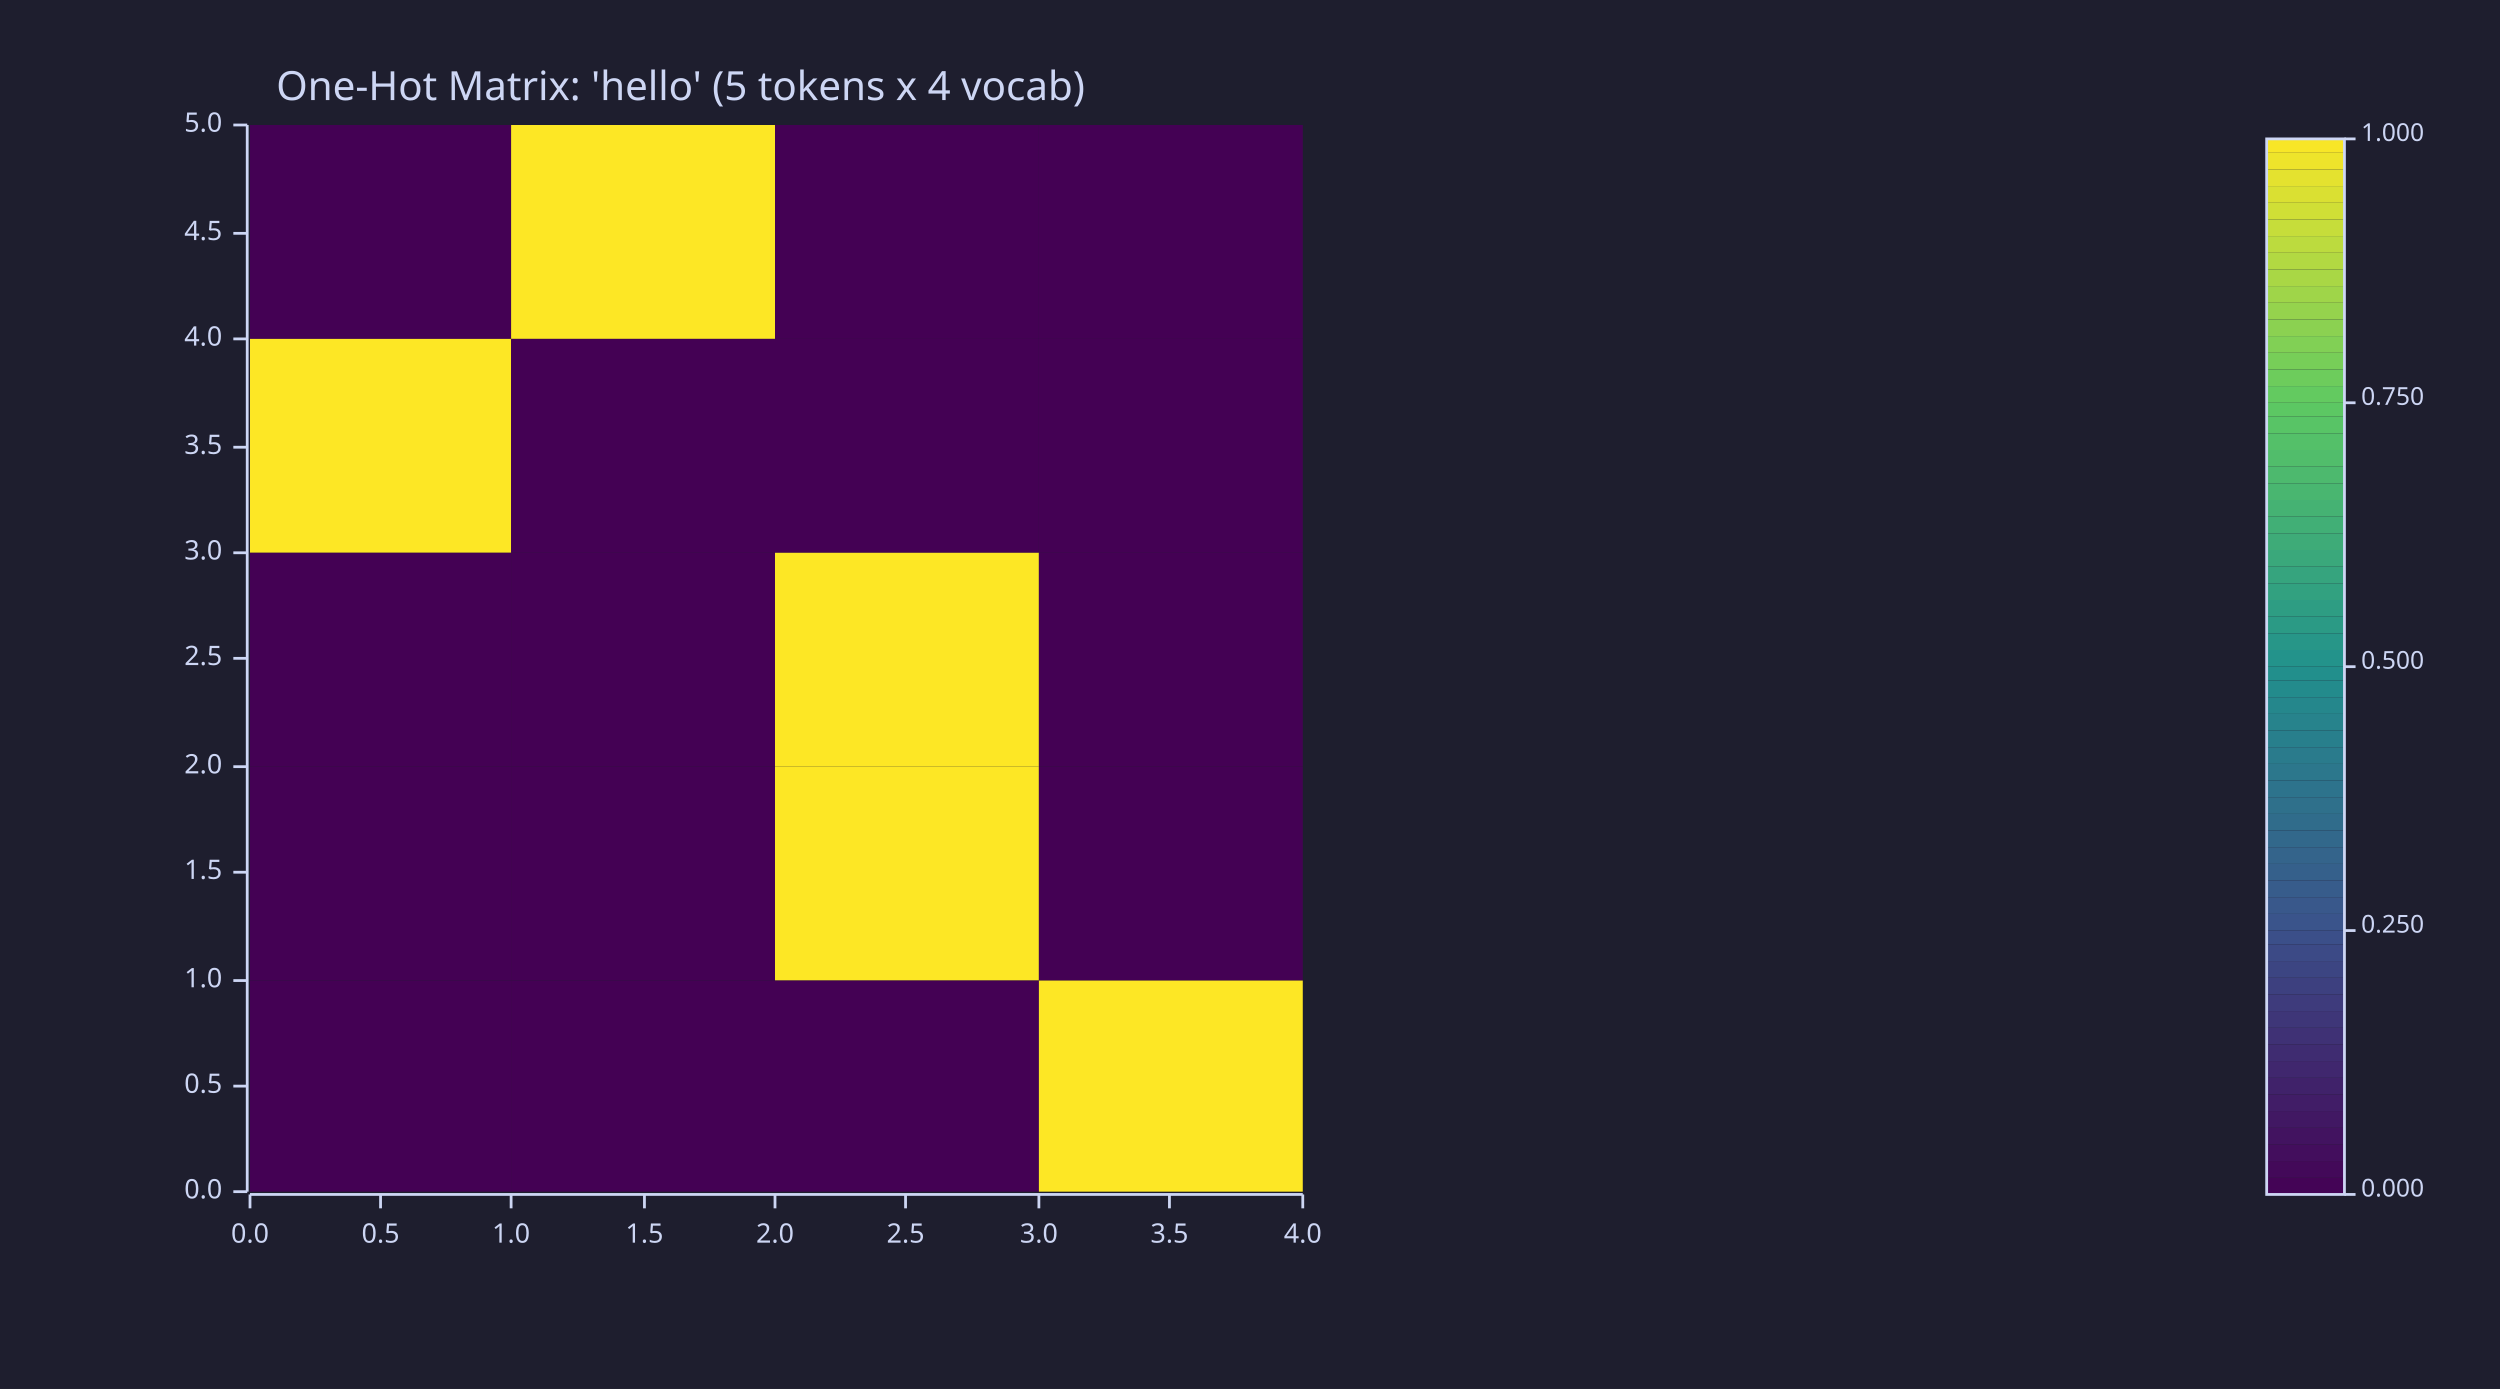
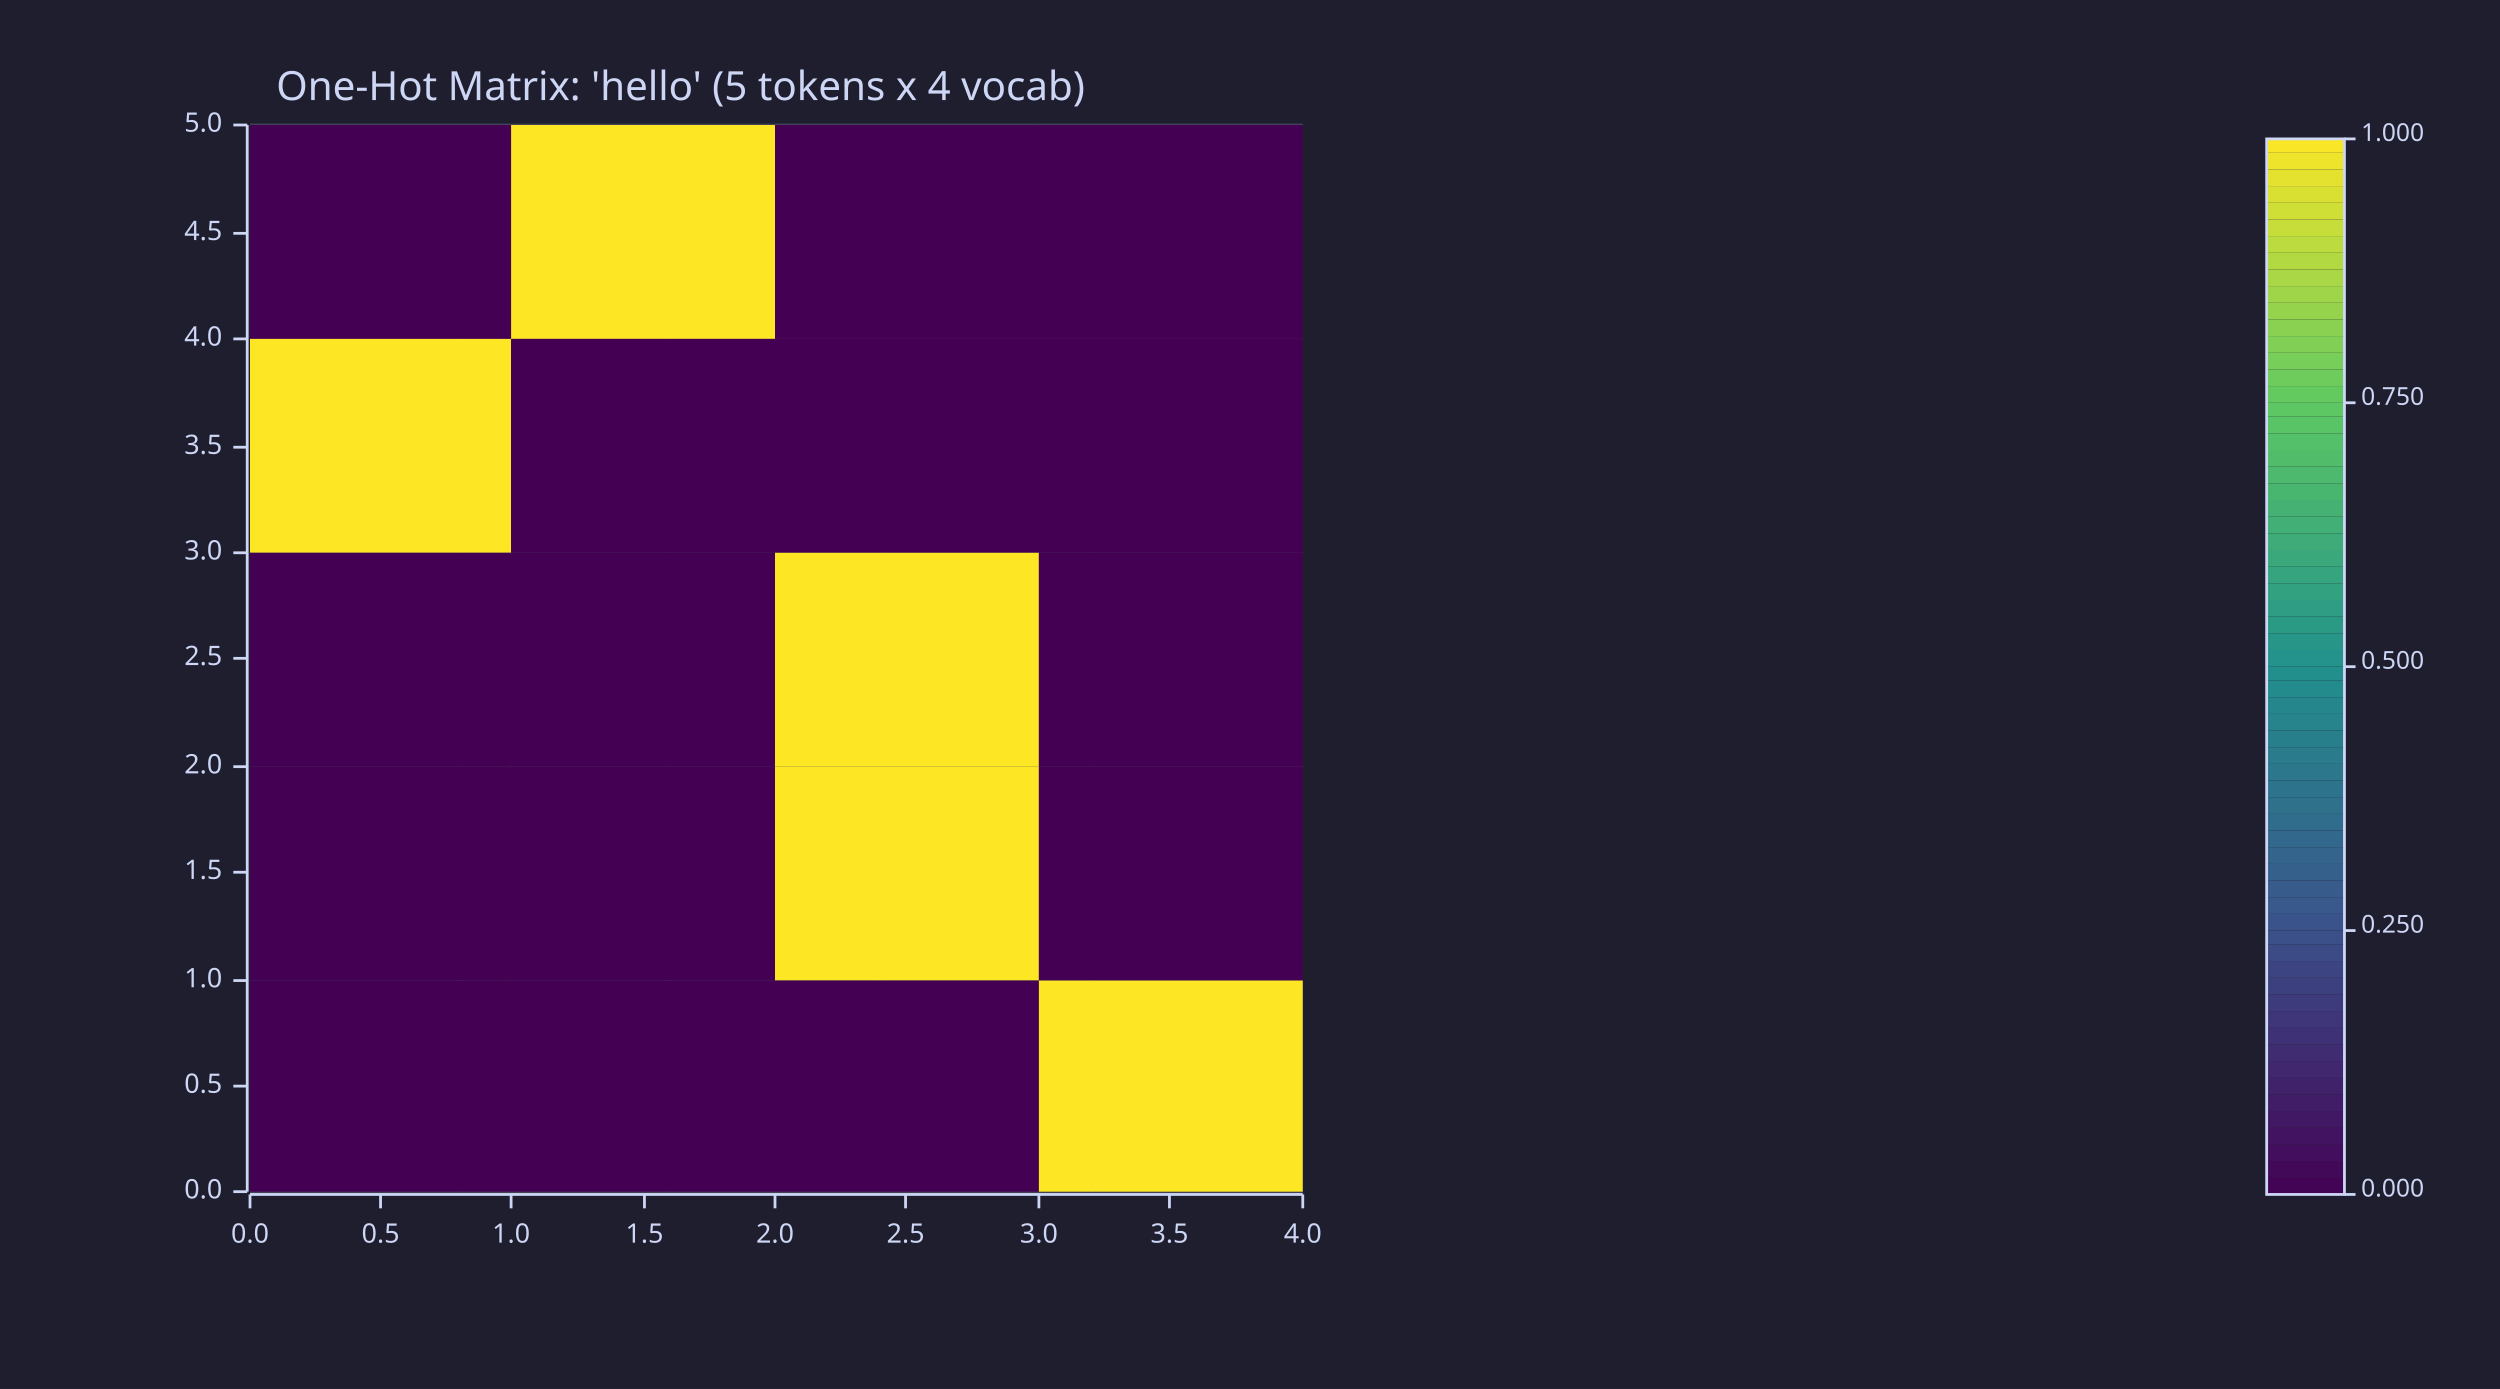
<svg xmlns="http://www.w3.org/2000/svg" width="900" height="500" viewBox="0 0 900 500">
  <rect x="0" y="0" width="900" height="500" opacity="1" fill="#1E1E2E" stroke="none" />
  <rect x="0" y="0" width="900" height="500" opacity="1" fill="#1E1E2E" stroke="none" />
  <text x="245" y="25" dy="0.76em" text-anchor="middle" font-family="sans-serif" font-size="14.516" opacity="1" fill="#CDD6F4">
One-Hot Matrix: 'hello' (5 tokens x 4 vocab)
</text>
  <text x="20" y="237" dy="0.76em" text-anchor="middle" font-family="sans-serif" font-size="11.29" opacity="1" fill="#CDD6F4" transform="rotate(270, 20, 237)">

</text>
  <text x="280" y="480" dy="-0.5ex" text-anchor="middle" font-family="sans-serif" font-size="11.29" opacity="1" fill="#CDD6F4">

</text>
  <polyline fill="none" opacity="1" stroke="#CDD6F4" stroke-width="1" points="89,45 89,429 " />
  <text x="80" y="429" dy="0.5ex" text-anchor="end" font-family="sans-serif" font-size="9.677" opacity="1" fill="#CDD6F4">
0.0
</text>
  <polyline fill="none" opacity="1" stroke="#CDD6F4" stroke-width="1" points="84,429 89,429 " />
  <text x="80" y="391" dy="0.5ex" text-anchor="end" font-family="sans-serif" font-size="9.677" opacity="1" fill="#CDD6F4">
0.5
</text>
  <polyline fill="none" opacity="1" stroke="#CDD6F4" stroke-width="1" points="84,391 89,391 " />
  <text x="80" y="353" dy="0.5ex" text-anchor="end" font-family="sans-serif" font-size="9.677" opacity="1" fill="#CDD6F4">
1.0
</text>
  <polyline fill="none" opacity="1" stroke="#CDD6F4" stroke-width="1" points="84,353 89,353 " />
  <text x="80" y="314" dy="0.5ex" text-anchor="end" font-family="sans-serif" font-size="9.677" opacity="1" fill="#CDD6F4">
1.5
</text>
  <polyline fill="none" opacity="1" stroke="#CDD6F4" stroke-width="1" points="84,314 89,314 " />
  <text x="80" y="276" dy="0.5ex" text-anchor="end" font-family="sans-serif" font-size="9.677" opacity="1" fill="#CDD6F4">
2.0
</text>
  <polyline fill="none" opacity="1" stroke="#CDD6F4" stroke-width="1" points="84,276 89,276 " />
  <text x="80" y="237" dy="0.5ex" text-anchor="end" font-family="sans-serif" font-size="9.677" opacity="1" fill="#CDD6F4">
2.5
</text>
  <polyline fill="none" opacity="1" stroke="#CDD6F4" stroke-width="1" points="84,237 89,237 " />
  <text x="80" y="199" dy="0.5ex" text-anchor="end" font-family="sans-serif" font-size="9.677" opacity="1" fill="#CDD6F4">
3.0
</text>
  <polyline fill="none" opacity="1" stroke="#CDD6F4" stroke-width="1" points="84,199 89,199 " />
  <text x="80" y="161" dy="0.5ex" text-anchor="end" font-family="sans-serif" font-size="9.677" opacity="1" fill="#CDD6F4">
3.5
</text>
  <polyline fill="none" opacity="1" stroke="#CDD6F4" stroke-width="1" points="84,161 89,161 " />
  <text x="80" y="122" dy="0.5ex" text-anchor="end" font-family="sans-serif" font-size="9.677" opacity="1" fill="#CDD6F4">
4.0
</text>
  <polyline fill="none" opacity="1" stroke="#CDD6F4" stroke-width="1" points="84,122 89,122 " />
  <text x="80" y="84" dy="0.5ex" text-anchor="end" font-family="sans-serif" font-size="9.677" opacity="1" fill="#CDD6F4">
4.5
</text>
  <polyline fill="none" opacity="1" stroke="#CDD6F4" stroke-width="1" points="84,84 89,84 " />
  <text x="80" y="45" dy="0.5ex" text-anchor="end" font-family="sans-serif" font-size="9.677" opacity="1" fill="#CDD6F4">
5.0
</text>
  <polyline fill="none" opacity="1" stroke="#CDD6F4" stroke-width="1" points="84,45 89,45 " />
  <polyline fill="none" opacity="1" stroke="#CDD6F4" stroke-width="1" points="90,430 469,430 " />
  <text x="90" y="440" dy="0.76em" text-anchor="middle" font-family="sans-serif" font-size="9.677" opacity="1" fill="#CDD6F4">
0.0
</text>
  <polyline fill="none" opacity="1" stroke="#CDD6F4" stroke-width="1" points="90,430 90,435 " />
  <text x="137" y="440" dy="0.76em" text-anchor="middle" font-family="sans-serif" font-size="9.677" opacity="1" fill="#CDD6F4">
0.5
</text>
  <polyline fill="none" opacity="1" stroke="#CDD6F4" stroke-width="1" points="137,430 137,435 " />
  <text x="184" y="440" dy="0.76em" text-anchor="middle" font-family="sans-serif" font-size="9.677" opacity="1" fill="#CDD6F4">
1.0
</text>
  <polyline fill="none" opacity="1" stroke="#CDD6F4" stroke-width="1" points="184,430 184,435 " />
  <text x="232" y="440" dy="0.76em" text-anchor="middle" font-family="sans-serif" font-size="9.677" opacity="1" fill="#CDD6F4">
1.5
</text>
  <polyline fill="none" opacity="1" stroke="#CDD6F4" stroke-width="1" points="232,430 232,435 " />
  <text x="279" y="440" dy="0.76em" text-anchor="middle" font-family="sans-serif" font-size="9.677" opacity="1" fill="#CDD6F4">
2.0
</text>
  <polyline fill="none" opacity="1" stroke="#CDD6F4" stroke-width="1" points="279,430 279,435 " />
  <text x="326" y="440" dy="0.76em" text-anchor="middle" font-family="sans-serif" font-size="9.677" opacity="1" fill="#CDD6F4">
2.5
</text>
  <polyline fill="none" opacity="1" stroke="#CDD6F4" stroke-width="1" points="326,430 326,435 " />
  <text x="374" y="440" dy="0.76em" text-anchor="middle" font-family="sans-serif" font-size="9.677" opacity="1" fill="#CDD6F4">
3.0
</text>
  <polyline fill="none" opacity="1" stroke="#CDD6F4" stroke-width="1" points="374,430 374,435 " />
  <text x="421" y="440" dy="0.76em" text-anchor="middle" font-family="sans-serif" font-size="9.677" opacity="1" fill="#CDD6F4">
3.5
</text>
  <polyline fill="none" opacity="1" stroke="#CDD6F4" stroke-width="1" points="421,430 421,435 " />
  <text x="469" y="440" dy="0.76em" text-anchor="middle" font-family="sans-serif" font-size="9.677" opacity="1" fill="#CDD6F4">
4.0
</text>
  <polyline fill="none" opacity="1" stroke="#CDD6F4" stroke-width="1" points="469,430 469,435 " />
+   <polyline fill="none" opacity="0.3" stroke="#9696B4" stroke-width="1" points="90,429 469,429 " />
+   <polyline fill="none" opacity="0.3" stroke="#9696B4" stroke-width="1" points="90,353 469,353 " />
+   <polyline fill="none" opacity="0.3" stroke="#9696B4" stroke-width="1" points="90,276 469,276 " />
+   <polyline fill="none" opacity="0.3" stroke="#9696B4" stroke-width="1" points="90,199 469,199 " />
+   <polyline fill="none" opacity="0.3" stroke="#9696B4" stroke-width="1" points="90,122 469,122 " />
+   <polyline fill="none" opacity="0.3" stroke="#9696B4" stroke-width="1" points="90,45 469,45 " />
+   <polyline fill="none" opacity="0.3" stroke="#9696B4" stroke-width="1" points="165,429 165,45 " />
+   <polyline fill="none" opacity="0.3" stroke="#9696B4" stroke-width="1" points="241,429 241,45 " />
+   <polyline fill="none" opacity="0.3" stroke="#9696B4" stroke-width="1" points="317,429 317,45 " />
+   <polyline fill="none" opacity="0.3" stroke="#9696B4" stroke-width="1" points="393,429 393,45 " />
  <rect x="90" y="45" width="94" height="77" opacity="1" fill="#440154" stroke="none" />
  <rect x="184" y="45" width="95" height="77" opacity="1" fill="#FDE725" stroke="none" />
  <rect x="279" y="45" width="95" height="77" opacity="1" fill="#440154" stroke="none" />
  <rect x="374" y="45" width="95" height="77" opacity="1" fill="#440154" stroke="none" />
  <rect x="90" y="122" width="94" height="77" opacity="1" fill="#FDE725" stroke="none" />
  <rect x="184" y="122" width="95" height="77" opacity="1" fill="#440154" stroke="none" />
  <rect x="279" y="122" width="95" height="77" opacity="1" fill="#440154" stroke="none" />
  <rect x="374" y="122" width="95" height="77" opacity="1" fill="#440154" stroke="none" />
  <rect x="90" y="199" width="94" height="77" opacity="1" fill="#440154" stroke="none" />
  <rect x="184" y="199" width="95" height="77" opacity="1" fill="#440154" stroke="none" />
  <rect x="279" y="199" width="95" height="77" opacity="1" fill="#FDE725" stroke="none" />
  <rect x="374" y="199" width="95" height="77" opacity="1" fill="#440154" stroke="none" />
  <rect x="90" y="276" width="94" height="77" opacity="1" fill="#440154" stroke="none" />
  <rect x="184" y="276" width="95" height="77" opacity="1" fill="#440154" stroke="none" />
  <rect x="279" y="276" width="95" height="77" opacity="1" fill="#FDE725" stroke="none" />
  <rect x="374" y="276" width="95" height="77" opacity="1" fill="#440154" stroke="none" />
  <rect x="90" y="353" width="94" height="76" opacity="1" fill="#440154" stroke="none" />
  <rect x="184" y="353" width="95" height="76" opacity="1" fill="#440154" stroke="none" />
  <rect x="279" y="353" width="95" height="76" opacity="1" fill="#440154" stroke="none" />
  <rect x="374" y="353" width="95" height="76" opacity="1" fill="#FDE725" stroke="none" />
  <rect x="816" y="50" width="28" height="5" opacity="1" fill="#F8E627" stroke="none" />
  <rect x="816" y="55" width="28" height="6" opacity="1" fill="#EEE42B" stroke="none" />
  <rect x="816" y="61" width="28" height="6" opacity="1" fill="#E4E22F" stroke="none" />
  <rect x="816" y="67" width="28" height="6" opacity="1" fill="#DAE032" stroke="none" />
  <rect x="816" y="73" width="28" height="6" opacity="1" fill="#D0DF36" stroke="none" />
  <rect x="816" y="79" width="28" height="6" opacity="1" fill="#C6DD3A" stroke="none" />
  <rect x="816" y="85" width="28" height="6" opacity="1" fill="#BCDB3E" stroke="none" />
  <rect x="816" y="91" width="28" height="6" opacity="1" fill="#B2D942" stroke="none" />
  <rect x="816" y="97" width="28" height="6" opacity="1" fill="#A9D745" stroke="none" />
  <rect x="816" y="103" width="28" height="6" opacity="1" fill="#9FD549" stroke="none" />
  <rect x="816" y="109" width="28" height="6" opacity="1" fill="#95D34D" stroke="none" />
  <rect x="816" y="115" width="28" height="6" opacity="1" fill="#8BD151" stroke="none" />
  <rect x="816" y="121" width="28" height="6" opacity="1" fill="#81D055" stroke="none" />
  <rect x="816" y="127" width="28" height="6" opacity="1" fill="#77CE58" stroke="none" />
  <rect x="816" y="133" width="28" height="6" opacity="1" fill="#6DCC5C" stroke="none" />
  <rect x="816" y="139" width="28" height="6" opacity="1" fill="#63CA60" stroke="none" />
  <rect x="816" y="145" width="28" height="5" opacity="1" fill="#5CC763" stroke="none" />
  <rect x="816" y="150" width="28" height="6" opacity="1" fill="#58C466" stroke="none" />
  <rect x="816" y="156" width="28" height="6" opacity="1" fill="#54C069" stroke="none" />
  <rect x="816" y="162" width="28" height="6" opacity="1" fill="#51BD6B" stroke="none" />
  <rect x="816" y="168" width="28" height="6" opacity="1" fill="#4DB96E" stroke="none" />
  <rect x="816" y="174" width="28" height="6" opacity="1" fill="#49B670" stroke="none" />
  <rect x="816" y="180" width="28" height="6" opacity="1" fill="#45B273" stroke="none" />
  <rect x="816" y="186" width="28" height="6" opacity="1" fill="#41AF76" stroke="none" />
  <rect x="816" y="192" width="28" height="6" opacity="1" fill="#3EAB78" stroke="none" />
  <rect x="816" y="198" width="28" height="6" opacity="1" fill="#3AA87B" stroke="none" />
  <rect x="816" y="204" width="28" height="6" opacity="1" fill="#36A47E" stroke="none" />
  <rect x="816" y="210" width="28" height="6" opacity="1" fill="#32A180" stroke="none" />
  <rect x="816" y="216" width="28" height="6" opacity="1" fill="#2E9D83" stroke="none" />
  <rect x="816" y="222" width="28" height="6" opacity="1" fill="#2B9A85" stroke="none" />
  <rect x="816" y="228" width="28" height="6" opacity="1" fill="#279688" stroke="none" />
  <rect x="816" y="234" width="28" height="6" opacity="1" fill="#23938B" stroke="none" />
  <rect x="816" y="240" width="28" height="5" opacity="1" fill="#228F8C" stroke="none" />
  <rect x="816" y="245" width="28" height="6" opacity="1" fill="#238B8C" stroke="none" />
  <rect x="816" y="251" width="28" height="6" opacity="1" fill="#25878C" stroke="none" />
  <rect x="816" y="257" width="28" height="6" opacity="1" fill="#27838C" stroke="none" />
  <rect x="816" y="263" width="28" height="6" opacity="1" fill="#287F8C" stroke="none" />
  <rect x="816" y="269" width="28" height="6" opacity="1" fill="#2A7B8C" stroke="none" />
  <rect x="816" y="275" width="28" height="6" opacity="1" fill="#2C778C" stroke="none" />
  <rect x="816" y="281" width="28" height="6" opacity="1" fill="#2D738C" stroke="none" />
  <rect x="816" y="287" width="28" height="6" opacity="1" fill="#2F708B" stroke="none" />
  <rect x="816" y="293" width="28" height="6" opacity="1" fill="#306C8B" stroke="none" />
  <rect x="816" y="299" width="28" height="6" opacity="1" fill="#32688B" stroke="none" />
  <rect x="816" y="305" width="28" height="6" opacity="1" fill="#34648B" stroke="none" />
  <rect x="816" y="311" width="28" height="6" opacity="1" fill="#35608B" stroke="none" />
  <rect x="816" y="317" width="28" height="6" opacity="1" fill="#375C8B" stroke="none" />
  <rect x="816" y="323" width="28" height="6" opacity="1" fill="#39588B" stroke="none" />
  <rect x="816" y="329" width="28" height="6" opacity="1" fill="#3A548B" stroke="none" />
  <rect x="816" y="335" width="28" height="5" opacity="1" fill="#3B4F89" stroke="none" />
  <rect x="816" y="340" width="28" height="6" opacity="1" fill="#3C4A86" stroke="none" />
  <rect x="816" y="346" width="28" height="6" opacity="1" fill="#3C4582" stroke="none" />
  <rect x="816" y="352" width="28" height="6" opacity="1" fill="#3D407F" stroke="none" />
  <rect x="816" y="358" width="28" height="6" opacity="1" fill="#3E3B7C" stroke="none" />
  <rect x="816" y="364" width="28" height="6" opacity="1" fill="#3E3678" stroke="none" />
  <rect x="816" y="370" width="28" height="6" opacity="1" fill="#3F3175" stroke="none" />
  <rect x="816" y="376" width="28" height="6" opacity="1" fill="#3F2C71" stroke="none" />
  <rect x="816" y="382" width="28" height="6" opacity="1" fill="#40276E" stroke="none" />
  <rect x="816" y="388" width="28" height="6" opacity="1" fill="#40226A" stroke="none" />
  <rect x="816" y="394" width="28" height="6" opacity="1" fill="#411D67" stroke="none" />
  <rect x="816" y="400" width="28" height="6" opacity="1" fill="#411863" stroke="none" />
  <rect x="816" y="406" width="28" height="6" opacity="1" fill="#421360" stroke="none" />
  <rect x="816" y="412" width="28" height="6" opacity="1" fill="#430E5D" stroke="none" />
  <rect x="816" y="418" width="28" height="6" opacity="1" fill="#430959" stroke="none" />
  <rect x="816" y="424" width="28" height="6" opacity="1" fill="#440456" stroke="none" />
  <rect x="816" y="50" width="28" height="380" opacity="1" fill="none" stroke="#CDD6F4" />
  <polyline fill="none" opacity="1" stroke="#CDD6F4" stroke-width="1" points="844,430 848,430 " />
  <text x="850" y="424" dy="0.76em" text-anchor="start" font-family="sans-serif" font-size="8.871" opacity="1" fill="#CDD6F4">
0.000
</text>
  <polyline fill="none" opacity="1" stroke="#CDD6F4" stroke-width="1" points="844,335 848,335 " />
  <text x="850" y="329" dy="0.76em" text-anchor="start" font-family="sans-serif" font-size="8.871" opacity="1" fill="#CDD6F4">
0.250
</text>
  <polyline fill="none" opacity="1" stroke="#CDD6F4" stroke-width="1" points="844,240 848,240 " />
  <text x="850" y="234" dy="0.76em" text-anchor="start" font-family="sans-serif" font-size="8.871" opacity="1" fill="#CDD6F4">
0.500
</text>
  <polyline fill="none" opacity="1" stroke="#CDD6F4" stroke-width="1" points="844,145 848,145 " />
  <text x="850" y="139" dy="0.76em" text-anchor="start" font-family="sans-serif" font-size="8.871" opacity="1" fill="#CDD6F4">
0.750
</text>
  <polyline fill="none" opacity="1" stroke="#CDD6F4" stroke-width="1" points="844,50 848,50 " />
  <text x="850" y="44" dy="0.76em" text-anchor="start" font-family="sans-serif" font-size="8.871" opacity="1" fill="#CDD6F4">
1.000
</text>
</svg>
